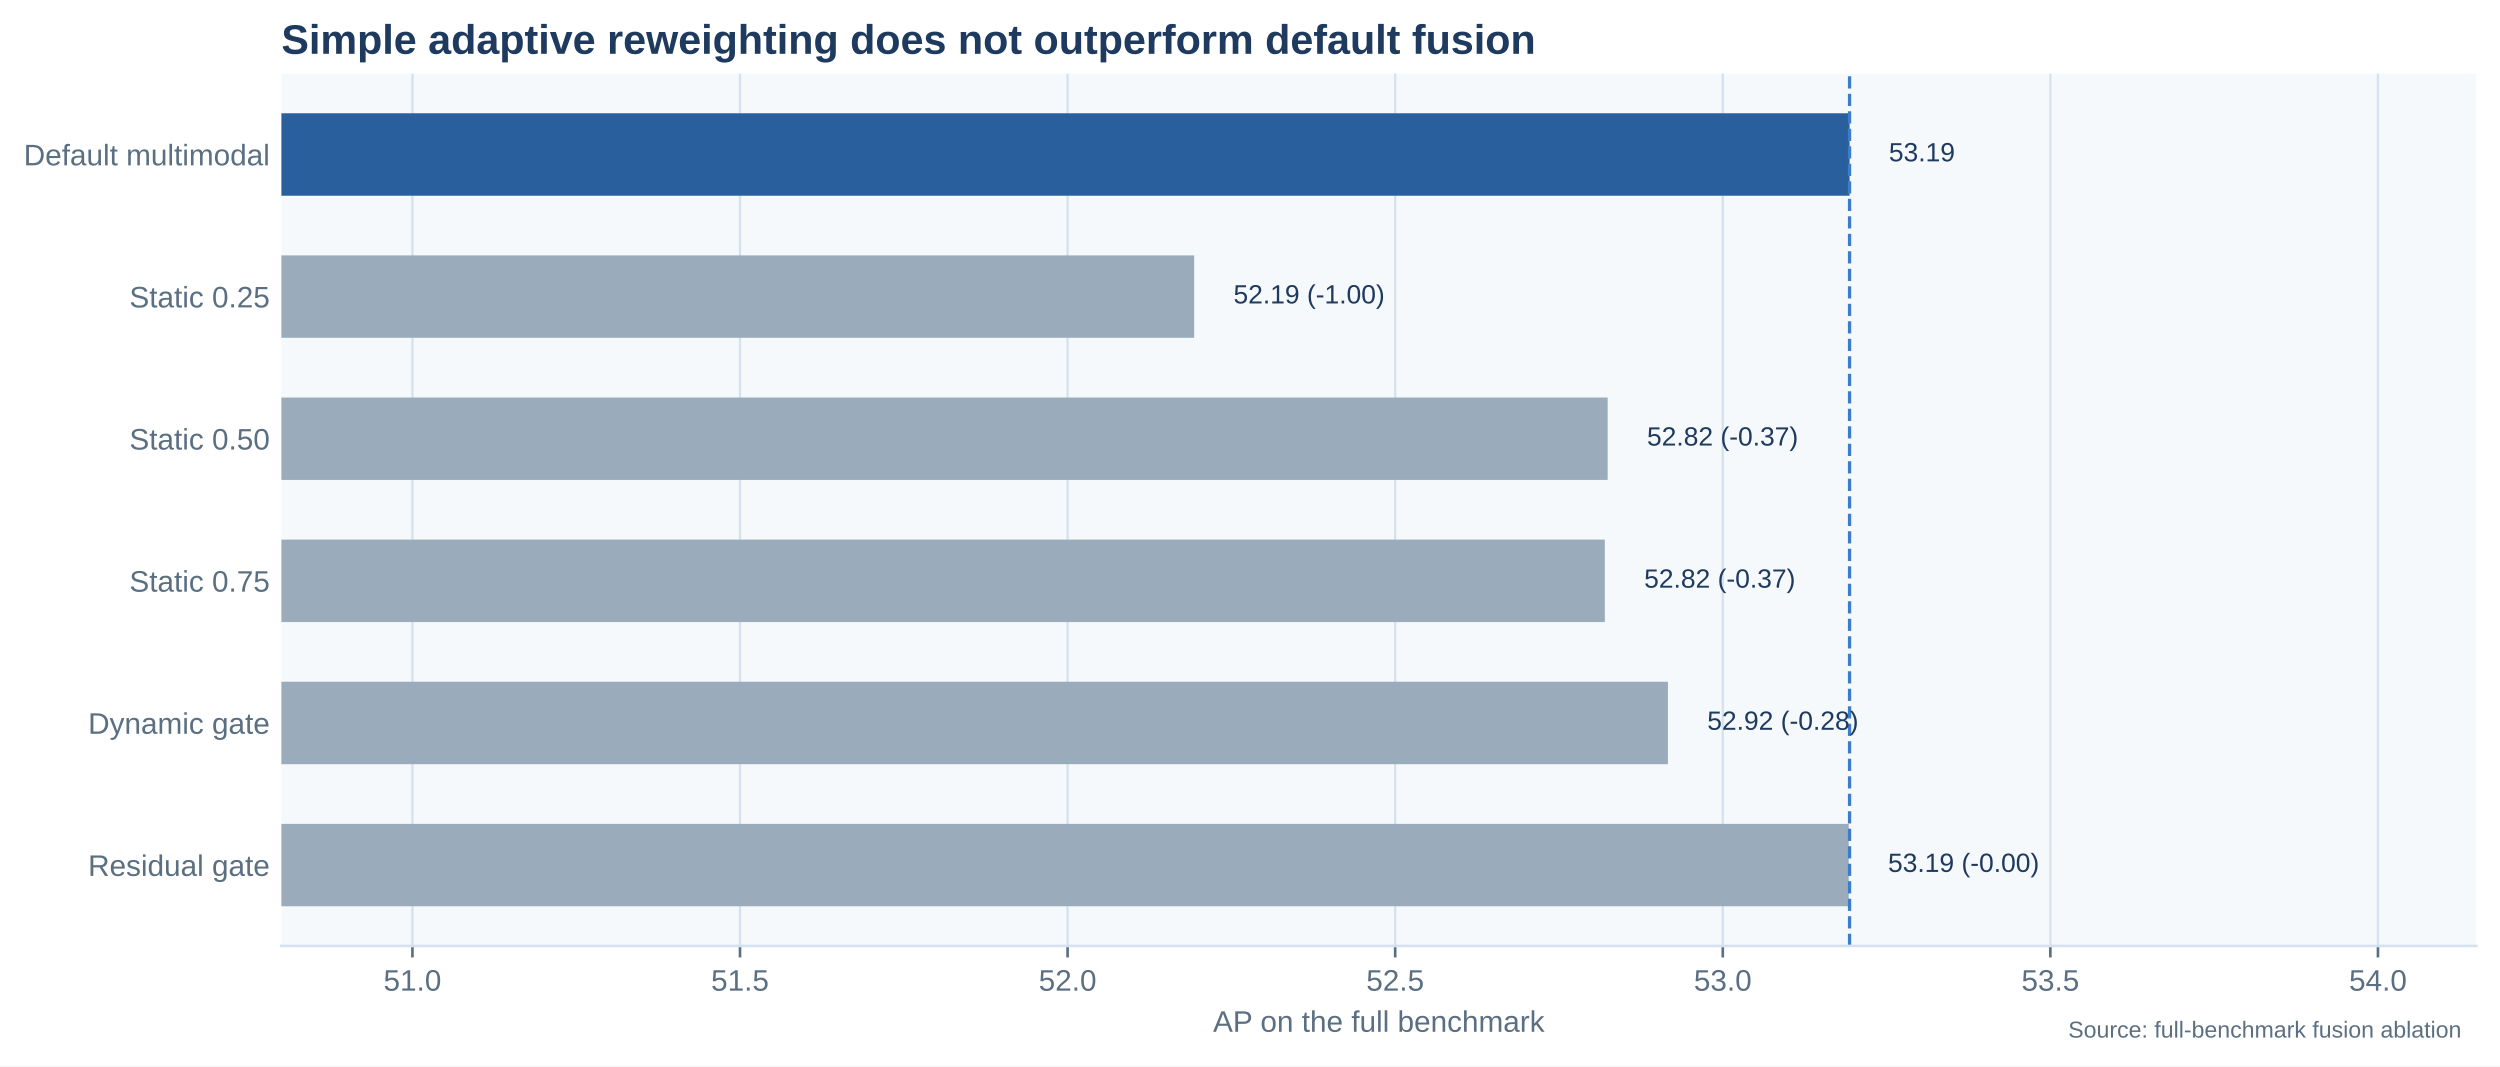
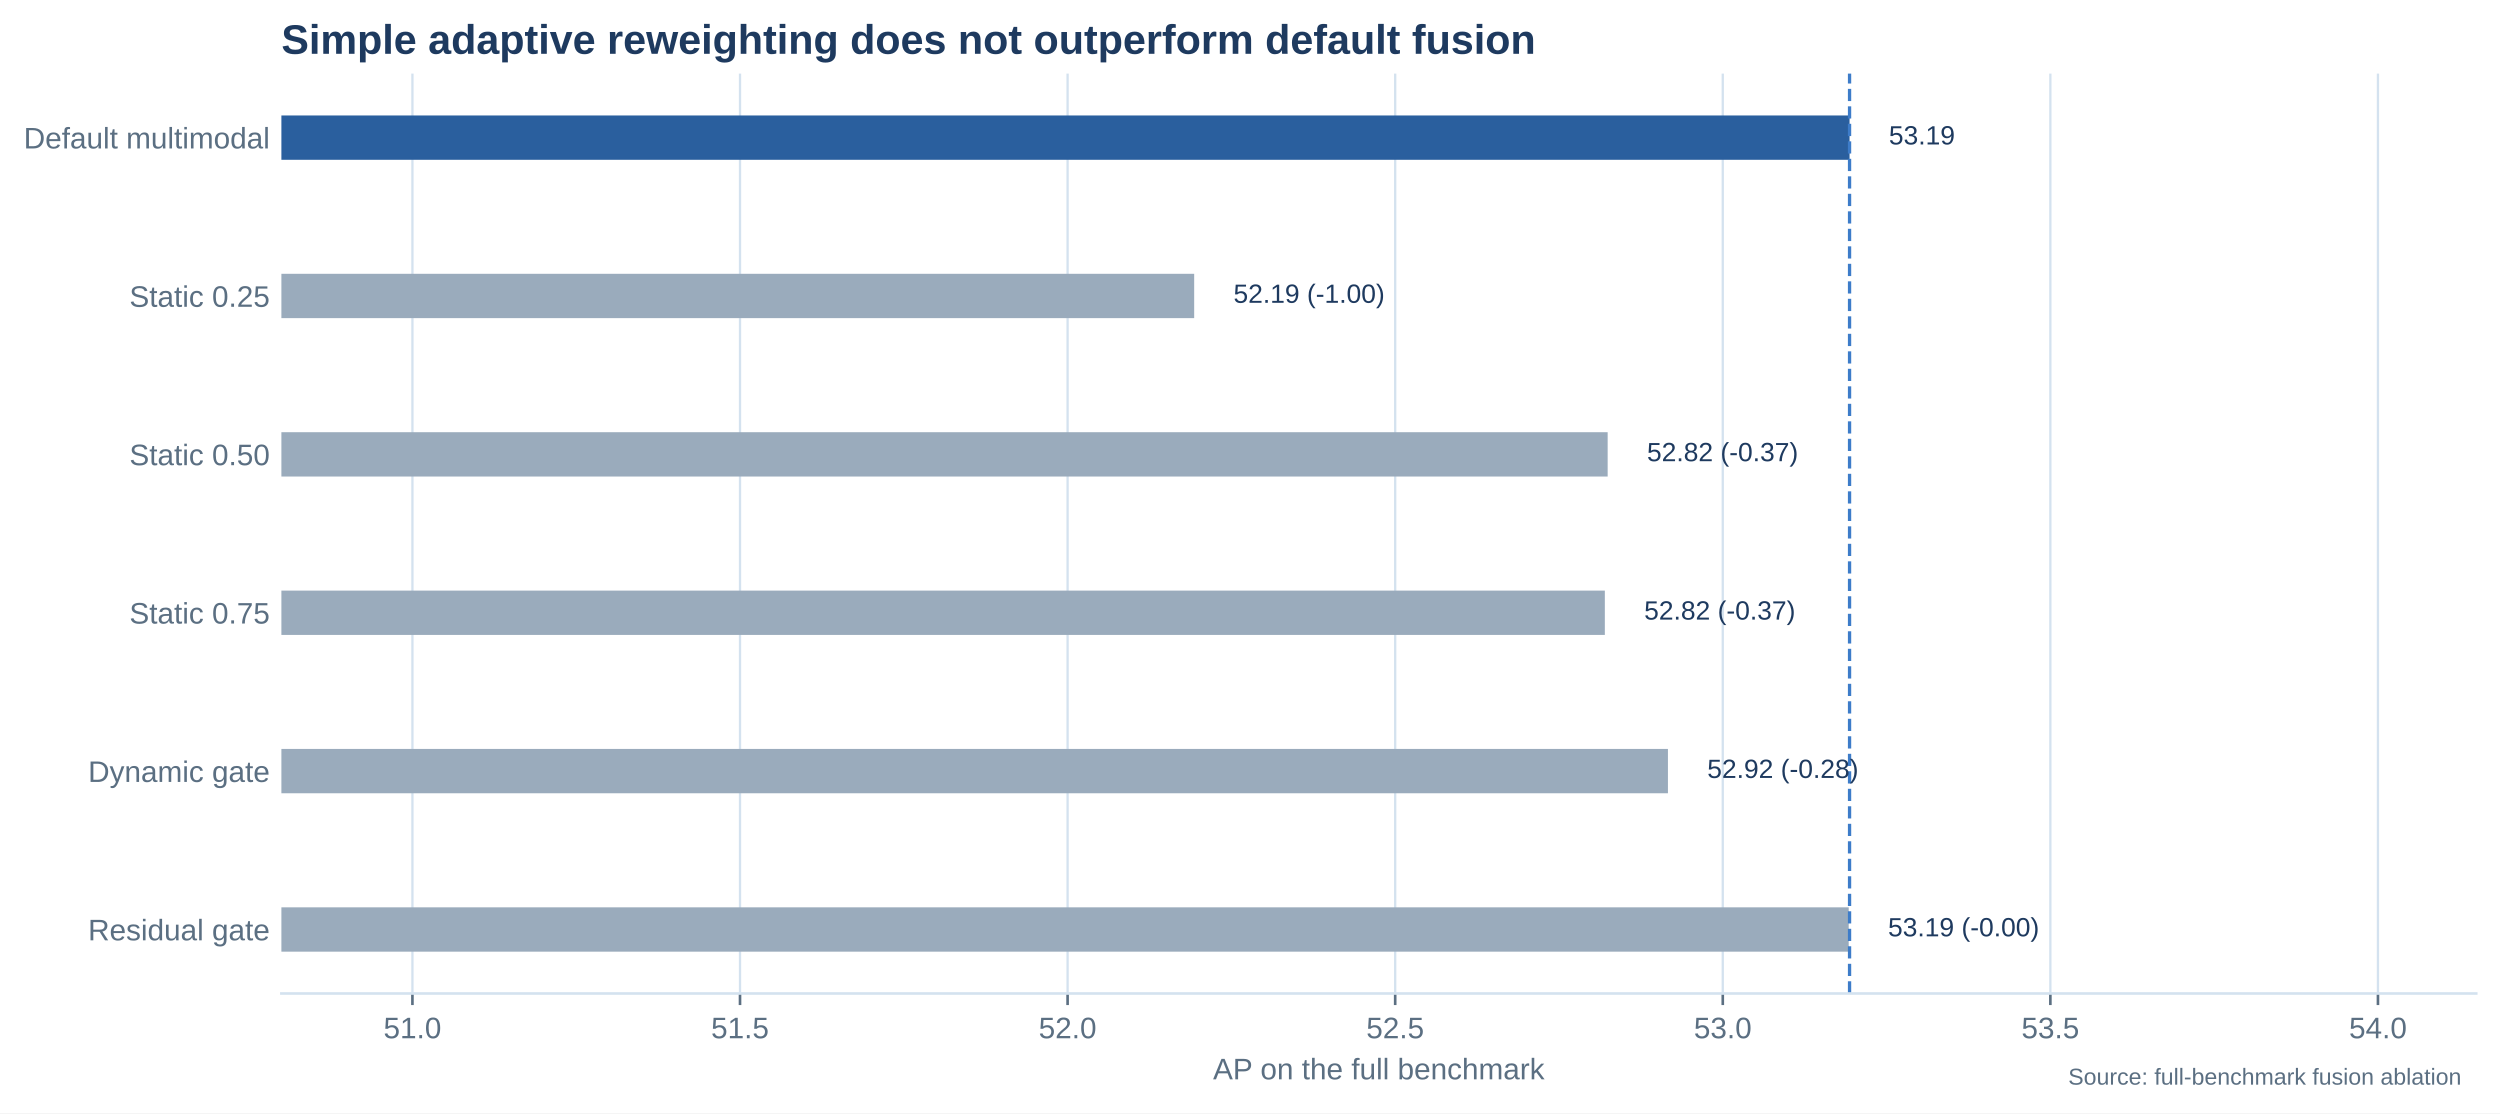
- <svg xmlns="http://www.w3.org/2000/svg" xmlns:xlink="http://www.w3.org/1999/xlink" width="757.2pt" height="322.941pt" viewBox="0 0 757.2 322.941" version="1.1">
+ <svg xmlns="http://www.w3.org/2000/svg" xmlns:xlink="http://www.w3.org/1999/xlink" width="757.2pt" height="337.197pt" viewBox="0 0 757.2 337.197" version="1.1">
  <defs>
    <style type="text/css">*{stroke-linejoin: round; stroke-linecap: butt}</style>
  </defs>
  <g id="figure_1">
    <g id="patch_1">
-       <path d="M 0 322.941 L 757.2 322.941 L 757.2 0 L 0 0 z " style="fill: #ffffff" />
+       <path d="M 0 337.197 L 757.2 337.197 L 757.2 0 L 0 0 z " style="fill: #ffffff" />
    </g>
    <g id="axes_1">
      <g id="patch_2">
-         <path d="M 85.227 286.507 L 750 286.507 L 750 22.3 L 85.227 22.3 z " style="fill: #f6f9fc" />
+         <path d="M 85.227 300.907 L 750 300.907 L 750 22.3 L 85.227 22.3 z " style="fill: #ffffff" />
      </g>
      <g id="matplotlib.axis_1">
        <g id="xtick_1">
          <g id="line2d_1">
-             <path d="M 124.915 286.507 L 124.915 22.3 " clip-path="url(#p81d4676b3f)" style="fill: none; stroke: #d4e2ef; stroke-width: 0.7; stroke-linecap: square" />
+             <path d="M 124.915 300.907 L 124.915 22.3 " clip-path="url(#p133d7a4363)" style="fill: none; stroke: #d4e2ef; stroke-width: 0.7; stroke-linecap: square" />
          </g>
          <g id="line2d_2">
            <defs>
              <path id="m3f3f16f127" d="M 0 0 L 0 3.5 " style="stroke: #5b6f82; stroke-width: 0.8" />
            </defs>
            <g>
-               <use xlink:href="#m3f3f16f127" x="124.915" y="286.507" style="fill: #5b6f82; stroke: #5b6f82; stroke-width: 0.8" />
+               <use xlink:href="#m3f3f16f127" x="124.915" y="300.907" style="fill: #5b6f82; stroke: #5b6f82; stroke-width: 0.8" />
            </g>
          </g>
          <g id="text_1">
-             <text style="font-size: 9px; font-family: 'Arial', 'Helvetica', 'DejaVu Sans', sans-serif; text-anchor: middle; fill: #5b6f82" x="124.915" y="300.059" transform="rotate(-0 124.9149 300.0592)">51.0</text>
+             <text style="font-size: 9px; font-family: 'Arial', 'Helvetica', 'DejaVu Sans', sans-serif; text-anchor: middle; fill: #5b6f82" x="124.915" y="314.459" transform="rotate(-0 124.9149 314.4592)">51.0</text>
          </g>
        </g>
        <g id="xtick_2">
          <g id="line2d_3">
-             <path d="M 224.135 286.507 L 224.135 22.3 " clip-path="url(#p81d4676b3f)" style="fill: none; stroke: #d4e2ef; stroke-width: 0.7; stroke-linecap: square" />
+             <path d="M 224.135 300.907 L 224.135 22.3 " clip-path="url(#p133d7a4363)" style="fill: none; stroke: #d4e2ef; stroke-width: 0.7; stroke-linecap: square" />
          </g>
          <g id="line2d_4">
            <g>
-               <use xlink:href="#m3f3f16f127" x="224.135" y="286.507" style="fill: #5b6f82; stroke: #5b6f82; stroke-width: 0.8" />
+               <use xlink:href="#m3f3f16f127" x="224.135" y="300.907" style="fill: #5b6f82; stroke: #5b6f82; stroke-width: 0.8" />
            </g>
          </g>
          <g id="text_2">
-             <text style="font-size: 9px; font-family: 'Arial', 'Helvetica', 'DejaVu Sans', sans-serif; text-anchor: middle; fill: #5b6f82" x="224.135" y="300.059" transform="rotate(-0 224.1347 300.0592)">51.5</text>
+             <text style="font-size: 9px; font-family: 'Arial', 'Helvetica', 'DejaVu Sans', sans-serif; text-anchor: middle; fill: #5b6f82" x="224.135" y="314.459" transform="rotate(-0 224.1347 314.4592)">51.5</text>
          </g>
        </g>
        <g id="xtick_3">
          <g id="line2d_5">
-             <path d="M 323.354 286.507 L 323.354 22.3 " clip-path="url(#p81d4676b3f)" style="fill: none; stroke: #d4e2ef; stroke-width: 0.7; stroke-linecap: square" />
+             <path d="M 323.354 300.907 L 323.354 22.3 " clip-path="url(#p133d7a4363)" style="fill: none; stroke: #d4e2ef; stroke-width: 0.7; stroke-linecap: square" />
          </g>
          <g id="line2d_6">
            <g>
-               <use xlink:href="#m3f3f16f127" x="323.354" y="286.507" style="fill: #5b6f82; stroke: #5b6f82; stroke-width: 0.8" />
+               <use xlink:href="#m3f3f16f127" x="323.354" y="300.907" style="fill: #5b6f82; stroke: #5b6f82; stroke-width: 0.8" />
            </g>
          </g>
          <g id="text_3">
-             <text style="font-size: 9px; font-family: 'Arial', 'Helvetica', 'DejaVu Sans', sans-serif; text-anchor: middle; fill: #5b6f82" x="323.354" y="300.059" transform="rotate(-0 323.3545 300.0592)">52.0</text>
+             <text style="font-size: 9px; font-family: 'Arial', 'Helvetica', 'DejaVu Sans', sans-serif; text-anchor: middle; fill: #5b6f82" x="323.354" y="314.459" transform="rotate(-0 323.3545 314.4592)">52.0</text>
          </g>
        </g>
        <g id="xtick_4">
          <g id="line2d_7">
-             <path d="M 422.574 286.507 L 422.574 22.3 " clip-path="url(#p81d4676b3f)" style="fill: none; stroke: #d4e2ef; stroke-width: 0.7; stroke-linecap: square" />
+             <path d="M 422.574 300.907 L 422.574 22.3 " clip-path="url(#p133d7a4363)" style="fill: none; stroke: #d4e2ef; stroke-width: 0.7; stroke-linecap: square" />
          </g>
          <g id="line2d_8">
            <g>
-               <use xlink:href="#m3f3f16f127" x="422.574" y="286.507" style="fill: #5b6f82; stroke: #5b6f82; stroke-width: 0.8" />
+               <use xlink:href="#m3f3f16f127" x="422.574" y="300.907" style="fill: #5b6f82; stroke: #5b6f82; stroke-width: 0.8" />
            </g>
          </g>
          <g id="text_4">
-             <text style="font-size: 9px; font-family: 'Arial', 'Helvetica', 'DejaVu Sans', sans-serif; text-anchor: middle; fill: #5b6f82" x="422.574" y="300.059" transform="rotate(-0 422.5743 300.0592)">52.5</text>
+             <text style="font-size: 9px; font-family: 'Arial', 'Helvetica', 'DejaVu Sans', sans-serif; text-anchor: middle; fill: #5b6f82" x="422.574" y="314.459" transform="rotate(-0 422.5743 314.4592)">52.5</text>
          </g>
        </g>
        <g id="xtick_5">
          <g id="line2d_9">
-             <path d="M 521.794 286.507 L 521.794 22.3 " clip-path="url(#p81d4676b3f)" style="fill: none; stroke: #d4e2ef; stroke-width: 0.7; stroke-linecap: square" />
+             <path d="M 521.794 300.907 L 521.794 22.3 " clip-path="url(#p133d7a4363)" style="fill: none; stroke: #d4e2ef; stroke-width: 0.7; stroke-linecap: square" />
          </g>
          <g id="line2d_10">
            <g>
-               <use xlink:href="#m3f3f16f127" x="521.794" y="286.507" style="fill: #5b6f82; stroke: #5b6f82; stroke-width: 0.8" />
+               <use xlink:href="#m3f3f16f127" x="521.794" y="300.907" style="fill: #5b6f82; stroke: #5b6f82; stroke-width: 0.8" />
            </g>
          </g>
          <g id="text_5">
-             <text style="font-size: 9px; font-family: 'Arial', 'Helvetica', 'DejaVu Sans', sans-serif; text-anchor: middle; fill: #5b6f82" x="521.794" y="300.059" transform="rotate(-0 521.794 300.0592)">53.0</text>
+             <text style="font-size: 9px; font-family: 'Arial', 'Helvetica', 'DejaVu Sans', sans-serif; text-anchor: middle; fill: #5b6f82" x="521.794" y="314.459" transform="rotate(-0 521.794 314.4592)">53.0</text>
          </g>
        </g>
        <g id="xtick_6">
          <g id="line2d_11">
-             <path d="M 621.014 286.507 L 621.014 22.3 " clip-path="url(#p81d4676b3f)" style="fill: none; stroke: #d4e2ef; stroke-width: 0.7; stroke-linecap: square" />
+             <path d="M 621.014 300.907 L 621.014 22.3 " clip-path="url(#p133d7a4363)" style="fill: none; stroke: #d4e2ef; stroke-width: 0.7; stroke-linecap: square" />
          </g>
          <g id="line2d_12">
            <g>
-               <use xlink:href="#m3f3f16f127" x="621.014" y="286.507" style="fill: #5b6f82; stroke: #5b6f82; stroke-width: 0.8" />
+               <use xlink:href="#m3f3f16f127" x="621.014" y="300.907" style="fill: #5b6f82; stroke: #5b6f82; stroke-width: 0.8" />
            </g>
          </g>
          <g id="text_6">
-             <text style="font-size: 9px; font-family: 'Arial', 'Helvetica', 'DejaVu Sans', sans-serif; text-anchor: middle; fill: #5b6f82" x="621.014" y="300.059" transform="rotate(-0 621.0138 300.0592)">53.5</text>
+             <text style="font-size: 9px; font-family: 'Arial', 'Helvetica', 'DejaVu Sans', sans-serif; text-anchor: middle; fill: #5b6f82" x="621.014" y="314.459" transform="rotate(-0 621.0138 314.4592)">53.5</text>
          </g>
        </g>
        <g id="xtick_7">
          <g id="line2d_13">
-             <path d="M 720.234 286.507 L 720.234 22.3 " clip-path="url(#p81d4676b3f)" style="fill: none; stroke: #d4e2ef; stroke-width: 0.7; stroke-linecap: square" />
+             <path d="M 720.234 300.907 L 720.234 22.3 " clip-path="url(#p133d7a4363)" style="fill: none; stroke: #d4e2ef; stroke-width: 0.7; stroke-linecap: square" />
          </g>
          <g id="line2d_14">
            <g>
-               <use xlink:href="#m3f3f16f127" x="720.234" y="286.507" style="fill: #5b6f82; stroke: #5b6f82; stroke-width: 0.8" />
+               <use xlink:href="#m3f3f16f127" x="720.234" y="300.907" style="fill: #5b6f82; stroke: #5b6f82; stroke-width: 0.8" />
            </g>
          </g>
          <g id="text_7">
-             <text style="font-size: 9px; font-family: 'Arial', 'Helvetica', 'DejaVu Sans', sans-serif; text-anchor: middle; fill: #5b6f82" x="720.234" y="300.059" transform="rotate(-0 720.2336 300.0592)">54.0</text>
+             <text style="font-size: 9px; font-family: 'Arial', 'Helvetica', 'DejaVu Sans', sans-serif; text-anchor: middle; fill: #5b6f82" x="720.234" y="314.459" transform="rotate(-0 720.2336 314.4592)">54.0</text>
          </g>
        </g>
        <g id="text_8">
-           <text style="font-size: 9px; font-family: 'Arial', 'Helvetica', 'DejaVu Sans', sans-serif; text-anchor: middle; fill: #5b6f82" x="417.613" y="312.505" transform="rotate(-0 417.6133 312.5055)">AP on the full benchmark</text>
+           <text style="font-size: 9px; font-family: 'Arial', 'Helvetica', 'DejaVu Sans', sans-serif; text-anchor: middle; fill: #5b6f82" x="417.613" y="326.905" transform="rotate(-0 417.6133 326.9055)">AP on the full benchmark</text>
        </g>
      </g>
      <g id="matplotlib.axis_2">
        <g id="ytick_1">
          <g id="line2d_15" />
          <g id="text_9">
-             <text style="font-size: 9px; font-family: 'Arial', 'Helvetica', 'DejaVu Sans', sans-serif; text-anchor: end; fill: #5b6f82" x="81.727" y="50.069" transform="rotate(-0 81.72703 50.06873)">Default multimodal</text>
+             <text style="font-size: 9px; font-family: 'Arial', 'Helvetica', 'DejaVu Sans', sans-serif; text-anchor: end; fill: #5b6f82" x="81.727" y="44.956" transform="rotate(-0 81.72703 44.95613)">Default multimodal</text>
          </g>
        </g>
        <g id="ytick_2">
          <g id="line2d_16" />
          <g id="text_10">
-             <text style="font-size: 9px; font-family: 'Arial', 'Helvetica', 'DejaVu Sans', sans-serif; text-anchor: end; fill: #5b6f82" x="81.727" y="93.113" transform="rotate(-0 81.72703 93.11315)">Static 0.25</text>
+             <text style="font-size: 9px; font-family: 'Arial', 'Helvetica', 'DejaVu Sans', sans-serif; text-anchor: end; fill: #5b6f82" x="81.727" y="92.926" transform="rotate(-0 81.72703 92.92558)">Static 0.25</text>
          </g>
        </g>
        <g id="ytick_3">
          <g id="line2d_17" />
          <g id="text_11">
-             <text style="font-size: 9px; font-family: 'Arial', 'Helvetica', 'DejaVu Sans', sans-serif; text-anchor: end; fill: #5b6f82" x="81.727" y="136.158" transform="rotate(-0 81.72703 136.1576)">Static 0.50</text>
+             <text style="font-size: 9px; font-family: 'Arial', 'Helvetica', 'DejaVu Sans', sans-serif; text-anchor: end; fill: #5b6f82" x="81.727" y="140.895" transform="rotate(-0 81.72703 140.895)">Static 0.50</text>
          </g>
        </g>
        <g id="ytick_4">
          <g id="line2d_18" />
          <g id="text_12">
-             <text style="font-size: 9px; font-family: 'Arial', 'Helvetica', 'DejaVu Sans', sans-serif; text-anchor: end; fill: #5b6f82" x="81.727" y="179.202" transform="rotate(-0 81.72703 179.202)">Static 0.75</text>
+             <text style="font-size: 9px; font-family: 'Arial', 'Helvetica', 'DejaVu Sans', sans-serif; text-anchor: end; fill: #5b6f82" x="81.727" y="188.864" transform="rotate(-0 81.72703 188.8645)">Static 0.75</text>
          </g>
        </g>
        <g id="ytick_5">
          <g id="line2d_19" />
          <g id="text_13">
-             <text style="font-size: 9px; font-family: 'Arial', 'Helvetica', 'DejaVu Sans', sans-serif; text-anchor: end; fill: #5b6f82" x="81.727" y="222.246" transform="rotate(-0 81.72703 222.2464)">Dynamic gate</text>
+             <text style="font-size: 9px; font-family: 'Arial', 'Helvetica', 'DejaVu Sans', sans-serif; text-anchor: end; fill: #5b6f82" x="81.727" y="236.834" transform="rotate(-0 81.72703 236.8339)">Dynamic gate</text>
          </g>
        </g>
        <g id="ytick_6">
          <g id="line2d_20" />
          <g id="text_14">
-             <text style="font-size: 9px; font-family: 'Arial', 'Helvetica', 'DejaVu Sans', sans-serif; text-anchor: end; fill: #5b6f82" x="81.727" y="265.291" transform="rotate(-0 81.72703 265.2908)">Residual gate</text>
+             <text style="font-size: 9px; font-family: 'Arial', 'Helvetica', 'DejaVu Sans', sans-serif; text-anchor: end; fill: #5b6f82" x="81.727" y="284.803" transform="rotate(-0 81.72703 284.8034)">Residual gate</text>
          </g>
        </g>
      </g>
      <g id="patch_3">
-         <path d="M -9995.502 34.31 L 560.192 34.31 L 560.192 59.275 L -9995.502 59.275 z " clip-path="url(#p81d4676b3f)" style="fill: #2a5f9e" />
+         <path d="M -9995.502 34.964 L 560.192 34.964 L 560.192 48.396 L -9995.502 48.396 z " clip-path="url(#p133d7a4363)" style="fill: #2a5f9e" />
      </g>
      <g id="patch_4">
-         <path d="M -9995.502 77.354 L 361.693 77.354 L 361.693 102.32 L -9995.502 102.32 z " clip-path="url(#p81d4676b3f)" style="fill: #9aabbc" />
+         <path d="M -9995.502 82.934 L 361.693 82.934 L 361.693 96.365 L -9995.502 96.365 z " clip-path="url(#p133d7a4363)" style="fill: #9aabbc" />
      </g>
      <g id="patch_5">
-         <path d="M -9995.502 120.399 L 486.928 120.399 L 486.928 145.364 L -9995.502 145.364 z " clip-path="url(#p81d4676b3f)" style="fill: #9aabbc" />
+         <path d="M -9995.502 130.903 L 486.928 130.903 L 486.928 144.335 L -9995.502 144.335 z " clip-path="url(#p133d7a4363)" style="fill: #9aabbc" />
      </g>
      <g id="patch_6">
-         <path d="M -9995.502 163.443 L 486.075 163.443 L 486.075 188.409 L -9995.502 188.409 z " clip-path="url(#p81d4676b3f)" style="fill: #9aabbc" />
+         <path d="M -9995.502 178.873 L 486.075 178.873 L 486.075 192.304 L -9995.502 192.304 z " clip-path="url(#p133d7a4363)" style="fill: #9aabbc" />
      </g>
      <g id="patch_7">
-         <path d="M -9995.502 206.487 L 505.185 206.487 L 505.185 231.453 L -9995.502 231.453 z " clip-path="url(#p81d4676b3f)" style="fill: #9aabbc" />
+         <path d="M -9995.502 226.842 L 505.185 226.842 L 505.185 240.274 L -9995.502 240.274 z " clip-path="url(#p133d7a4363)" style="fill: #9aabbc" />
      </g>
      <g id="patch_8">
-         <path d="M -9995.502 249.532 L 559.934 249.532 L 559.934 274.498 L -9995.502 274.498 z " clip-path="url(#p81d4676b3f)" style="fill: #9aabbc" />
+         <path d="M -9995.502 274.812 L 559.934 274.812 L 559.934 288.243 L -9995.502 288.243 z " clip-path="url(#p133d7a4363)" style="fill: #9aabbc" />
      </g>
      <g id="line2d_21">
-         <path d="M 560.192 286.507 L 560.192 22.3 " clip-path="url(#p81d4676b3f)" style="fill: none; stroke-dasharray: 3.7,1.6; stroke-dashoffset: 0; stroke: #3d7cc9" />
+         <path d="M 560.192 300.907 L 560.192 22.3 " clip-path="url(#p133d7a4363)" style="fill: none; stroke-dasharray: 3.7,1.6; stroke-dashoffset: 0; stroke: #3d7cc9" />
      </g>
      <g id="patch_9">
-         <path d="M 85.227 286.507 L 750 286.507 " style="fill: none; stroke: #d4e2ef; stroke-width: 0.8; stroke-linejoin: miter; stroke-linecap: square" />
+         <path d="M 85.227 300.907 L 750 300.907 " style="fill: none; stroke: #d4e2ef; stroke-width: 0.8; stroke-linejoin: miter; stroke-linecap: square" />
      </g>
      <g id="text_15">
-         <text style="font-size: 8px; font-family: 'Arial', 'Helvetica', 'DejaVu Sans', sans-serif; text-anchor: start; fill: #1e3a5f" x="572.098" y="48.863" transform="rotate(-0 572.0985 48.86292)">53.19</text>
+         <text style="font-size: 8px; font-family: 'Arial', 'Helvetica', 'DejaVu Sans', sans-serif; text-anchor: start; fill: #1e3a5f" x="572.098" y="43.75" transform="rotate(-0 572.0985 43.75031)">53.19</text>
      </g>
      <g id="text_16">
-         <text style="font-size: 8px; font-family: 'Arial', 'Helvetica', 'DejaVu Sans', sans-serif; text-anchor: start; fill: #1e3a5f" x="373.599" y="91.907" transform="rotate(-0 373.5994 91.90726)">52.19  (-1.00)</text>
+         <text style="font-size: 8px; font-family: 'Arial', 'Helvetica', 'DejaVu Sans', sans-serif; text-anchor: start; fill: #1e3a5f" x="373.599" y="91.72" transform="rotate(-0 373.5994 91.71969)">52.19  (-1.00)</text>
      </g>
      <g id="text_17">
-         <text style="font-size: 8px; font-family: 'Arial', 'Helvetica', 'DejaVu Sans', sans-serif; text-anchor: start; fill: #1e3a5f" x="498.835" y="134.952" transform="rotate(-0 498.8346 134.9517)">52.82  (-0.37)</text>
+         <text style="font-size: 8px; font-family: 'Arial', 'Helvetica', 'DejaVu Sans', sans-serif; text-anchor: start; fill: #1e3a5f" x="498.835" y="139.689" transform="rotate(-0 498.8346 139.6891)">52.82  (-0.37)</text>
      </g>
      <g id="text_18">
-         <text style="font-size: 8px; font-family: 'Arial', 'Helvetica', 'DejaVu Sans', sans-serif; text-anchor: start; fill: #1e3a5f" x="497.981" y="177.996" transform="rotate(-0 497.9813 177.9961)">52.82  (-0.37)</text>
+         <text style="font-size: 8px; font-family: 'Arial', 'Helvetica', 'DejaVu Sans', sans-serif; text-anchor: start; fill: #1e3a5f" x="497.981" y="187.659" transform="rotate(-0 497.9813 187.6586)">52.82  (-0.37)</text>
      </g>
      <g id="text_19">
-         <text style="font-size: 8px; font-family: 'Arial', 'Helvetica', 'DejaVu Sans', sans-serif; text-anchor: start; fill: #1e3a5f" x="517.091" y="221.04" transform="rotate(-0 517.091 221.0405)">52.92  (-0.28)</text>
+         <text style="font-size: 8px; font-family: 'Arial', 'Helvetica', 'DejaVu Sans', sans-serif; text-anchor: start; fill: #1e3a5f" x="517.091" y="235.628" transform="rotate(-0 517.091 235.6281)">52.92  (-0.28)</text>
      </g>
      <g id="text_20">
-         <text style="font-size: 8px; font-family: 'Arial', 'Helvetica', 'DejaVu Sans', sans-serif; text-anchor: start; fill: #1e3a5f" x="571.84" y="264.085" transform="rotate(-0 571.8405 264.0849)">53.19  (-0.00)</text>
+         <text style="font-size: 8px; font-family: 'Arial', 'Helvetica', 'DejaVu Sans', sans-serif; text-anchor: start; fill: #1e3a5f" x="571.84" y="283.598" transform="rotate(-0 571.8405 283.5975)">53.19  (-0.00)</text>
      </g>
      <g id="text_21">
        <text style="font-weight: 700; font-size: 12.5px; font-family: 'Arial', 'Helvetica', 'DejaVu Sans', sans-serif; text-anchor: start; fill: #1e3a5f" x="85.227" y="16.3" transform="rotate(-0 85.22703 16.30034)">Simple adaptive reweighting does not outperform default fusion</text>
      </g>
    </g>
    <g id="text_22">
-       <text style="font-size: 7px; font-family: 'Arial', 'Helvetica', 'DejaVu Sans', sans-serif; text-anchor: end; fill: #5b6f82" x="745.512" y="314.268" transform="rotate(-0 745.5118 314.2678)">Source: full-benchmark fusion ablation</text>
+       <text style="font-size: 7px; font-family: 'Arial', 'Helvetica', 'DejaVu Sans', sans-serif; text-anchor: end; fill: #5b6f82" x="745.512" y="328.524" transform="rotate(-0 745.5118 328.5238)">Source: full-benchmark fusion ablation</text>
    </g>
  </g>
  <defs>
-     <clipPath id="p81d4676b3f">
-       <rect x="85.227" y="22.3" width="664.772" height="264.207" />
+     <clipPath id="p133d7a4363">
+       <rect x="85.227" y="22.3" width="664.772" height="278.607" />
    </clipPath>
  </defs>
</svg>
